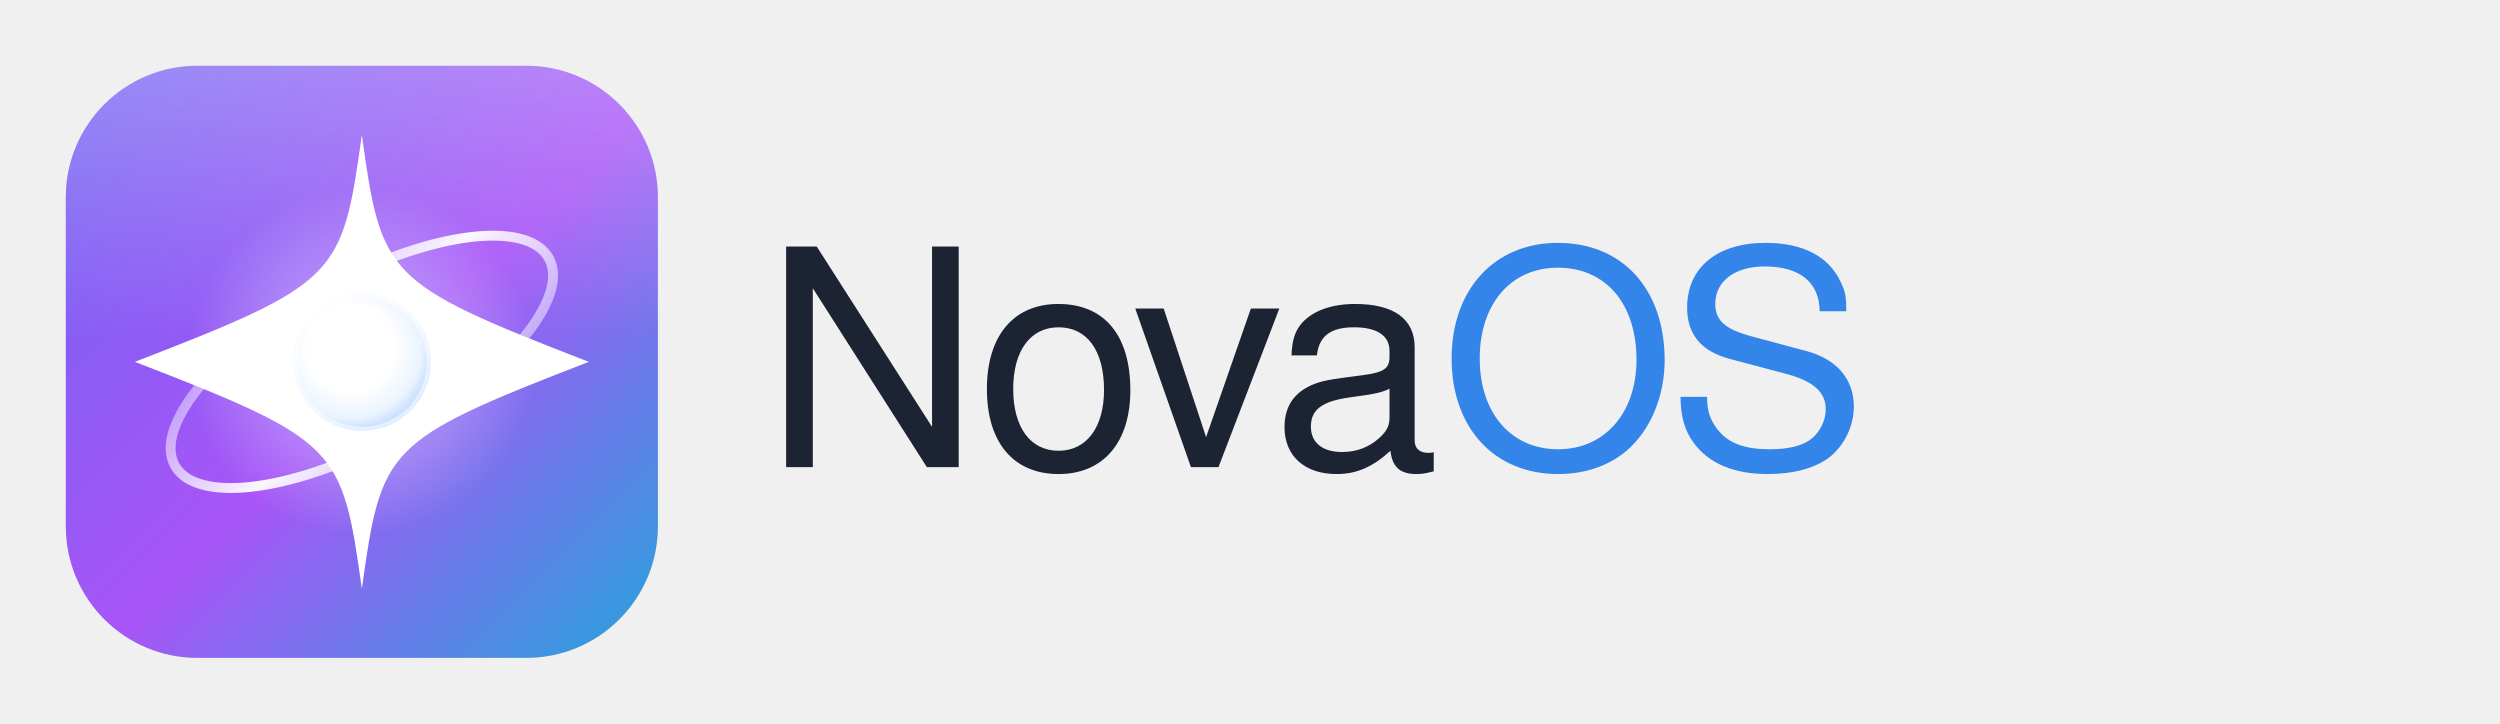
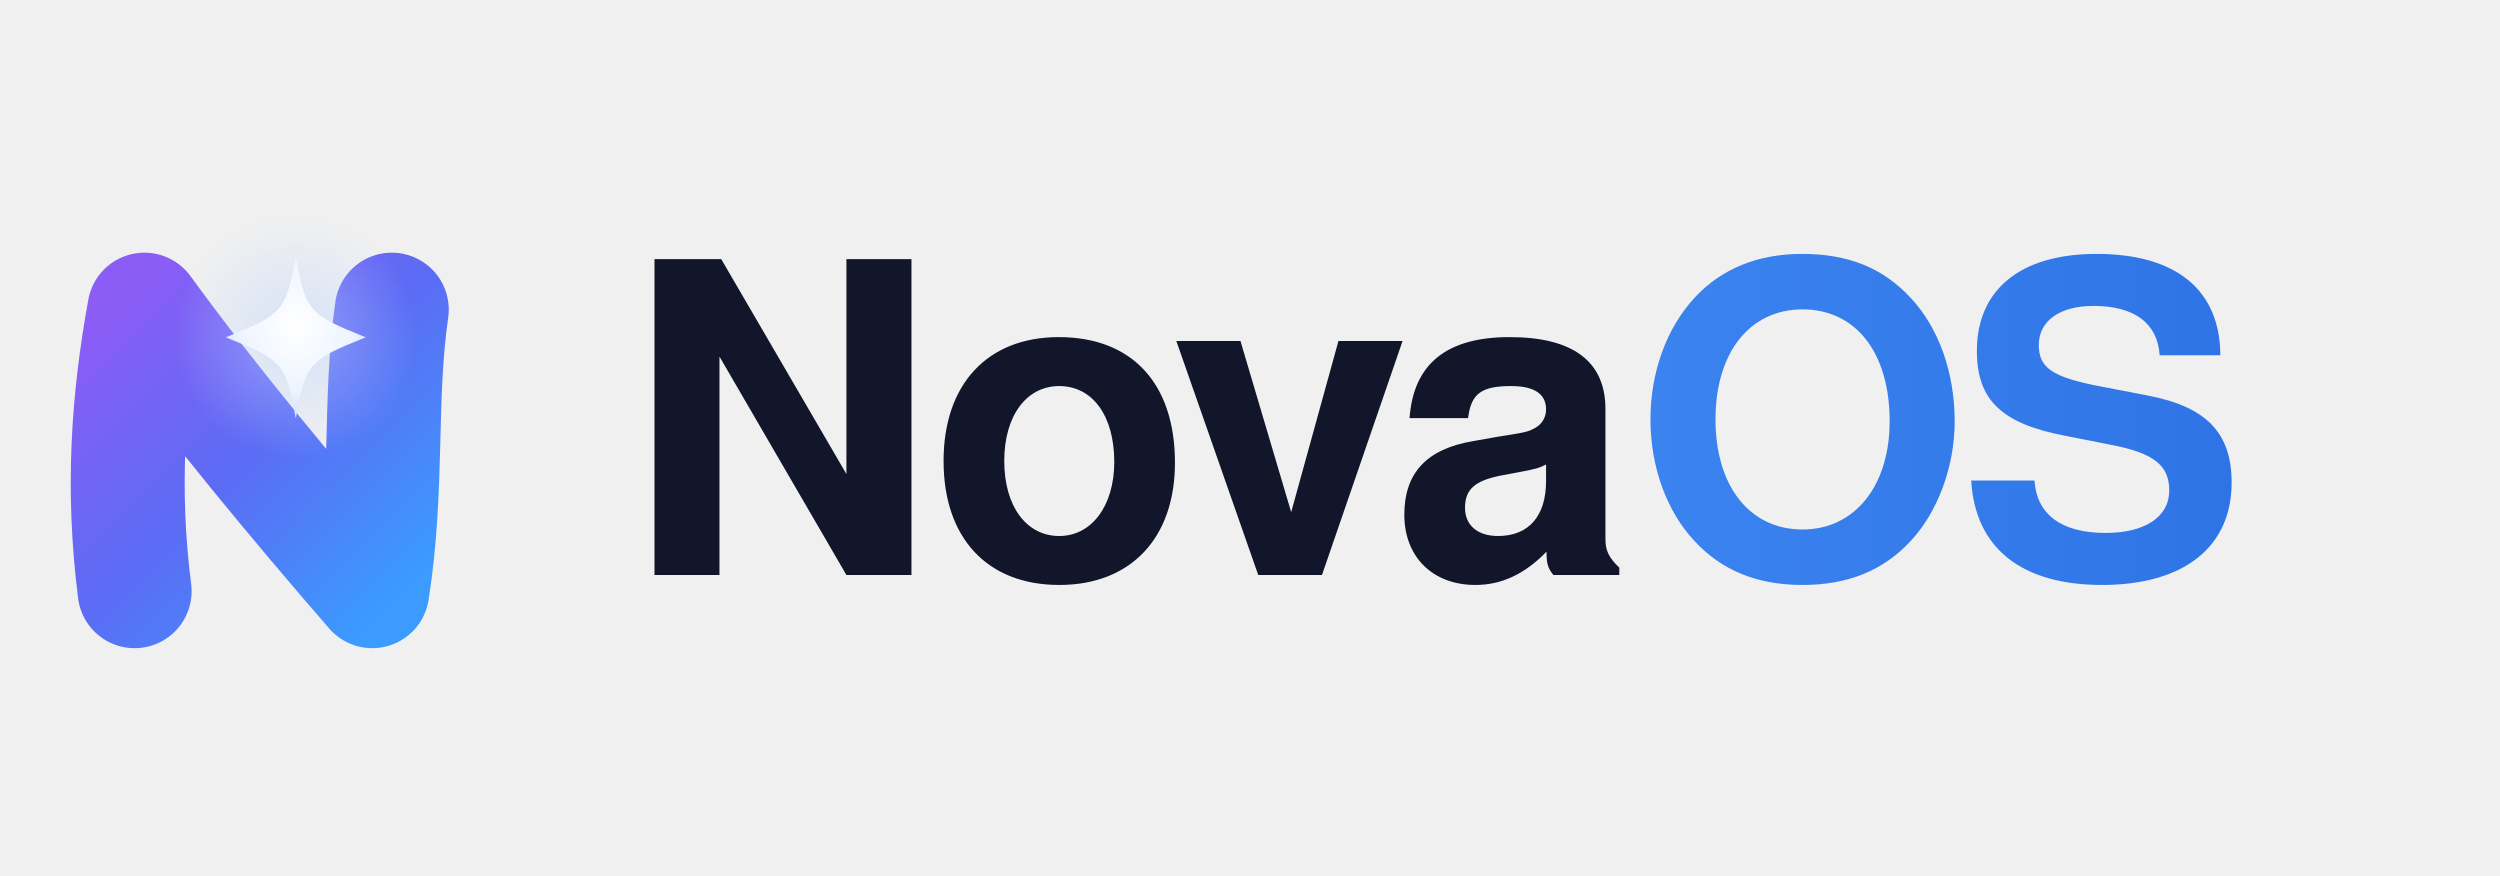
- <svg xmlns="http://www.w3.org/2000/svg" viewBox="0 0 760 220" role="img" aria-label="Nova OS">
+ <svg xmlns="http://www.w3.org/2000/svg" viewBox="0 0 600 210" role="img" aria-label="Nova OS">
  <defs>
-     <style>.nv-word{fill:#1c2333}@media (prefers-color-scheme:dark){.nv-word{fill:#e8ebf2}}</style>
-     <linearGradient id="novaFinalLk_tile" x1="0" y1="0" x2="220" y2="220" gradientUnits="userSpaceOnUse">
-       <stop offset="0" stop-color="#6366f1" />
-       <stop offset="0.52" stop-color="#a855f7" />
-       <stop offset="1" stop-color="#06b6d4" />
+     <style>.nv-word{fill:#11162a}@media (prefers-color-scheme:dark){.nv-word{fill:#f3f6fc}}</style>
+     <linearGradient id="novaLk_rib" x1="330" y1="350" x2="690" y2="712" gradientUnits="userSpaceOnUse">
+       <stop offset="0" stop-color="#8b5cf6" />
+       <stop offset="0.5" stop-color="#5b6cf4" />
+       <stop offset="1" stop-color="#3b9bff" />
    </linearGradient>
-     <linearGradient id="novaFinalLk_sheen" x1="0" y1="0" x2="0" y2="1">
-       <stop offset="0%" stop-color="#ffffff" stop-opacity="0.26" />
-       <stop offset="46%" stop-color="#ffffff" stop-opacity="0" />
+     <radialGradient id="novaLk_halo" cx="0.5" cy="0.5" r="0.5">
+       <stop offset="0" stop-color="#bcd4ff" stop-opacity="0.5" />
+       <stop offset="1" stop-color="#bcd4ff" stop-opacity="0" />
+     </radialGradient>
+     <radialGradient id="novaLk_spk" cx="0.5" cy="0.42" r="0.62">
+       <stop offset="0" stop-color="#ffffff" />
+       <stop offset="0.65" stop-color="#eef4ff" />
+       <stop offset="1" stop-color="#cdddff" />
+     </radialGradient>
+     <linearGradient id="novaLk_os" x1="0" y1="0" x2="1" y2="0">
+       <stop offset="0" stop-color="#4f9eff" />
+       <stop offset="1" stop-color="#2f74e6" />
    </linearGradient>
-     <radialGradient id="novaFinalLk_halo" cx="0.5" cy="0.5" r="0.5">
-       <stop offset="0%" stop-color="#ffffff" stop-opacity="0.92" />
-       <stop offset="45%" stop-color="#dbeafe" stop-opacity="0.34" />
-       <stop offset="100%" stop-color="#dbeafe" stop-opacity="0" />
-     </radialGradient>
-     <radialGradient id="novaFinalLk_core" cx="0.42" cy="0.4" r="0.62">
-       <stop offset="0%" stop-color="#ffffff" />
-       <stop offset="50%" stop-color="#ffffff" />
-       <stop offset="82%" stop-color="#eaf4ff" />
-       <stop offset="100%" stop-color="#bcd9ff" />
-     </radialGradient>
-     <linearGradient id="novaFinalLk_ring" x1="0" y1="0" x2="1" y2="1">
-       <stop offset="0%" stop-color="#ffffff" stop-opacity="0.25" />
-       <stop offset="50%" stop-color="#ffffff" stop-opacity="0.95" />
-       <stop offset="100%" stop-color="#ffffff" stop-opacity="0.3" />
-     </linearGradient>
-     <clipPath id="novaFinalLk_clip">
-       <rect x="20" y="20" width="180" height="180" rx="40" />
-     </clipPath>
  </defs>
-   <g clip-path="url(#novaFinalLk_clip)">
-     <rect x="20" y="20" width="180" height="180" fill="url(#novaFinalLk_tile)" />
-     <rect x="20" y="20" width="180" height="180" fill="url(#novaFinalLk_sheen)" />
-     <g transform="translate(110 110)">
-       <circle r="53" fill="url(#novaFinalLk_halo)" />
-       <g transform="rotate(-29)">
-         <ellipse cx="0" cy="0" rx="65" ry="25" fill="none" stroke="url(#novaFinalLk_ring)" stroke-width="3" />
-       </g>
-       <g fill="#eaf4ff" opacity="0.8" transform="rotate(45)">
-         <path d="M0,-26 C3,-8 4,-7 26,0 C4,7 3,8 0,26 C-3,8 -4,7 -26,0 C-4,-7 -3,-8 0,-26 Z" />
-       </g>
-       <g fill="#ffffff">
-         <path d="M0,-69 C6,-26 7,-24 69,0 C7,24 6,26 0,69 C-6,26 -7,24 -69,0 C-7,-24 -6,-26 0,-69 Z" />
-       </g>
-       <circle r="21" fill="url(#novaFinalLk_core)" />
-       <circle r="21" fill="none" stroke="#ffffff" stroke-opacity="0.55" stroke-width="2.5" />
-     </g>
+   <g transform="translate(-38 4) scale(0.1953125)">
+     <path d="M360,706 C344,580 352,470 372,360 C452,470 560,600 652,706 C672,580 660,470 676,360" fill="none" stroke="url(#novaLk_rib)" stroke-width="140" stroke-linecap="round" stroke-linejoin="round" />
+     <circle cx="558" cy="394" r="150" fill="url(#novaLk_halo)" />
+     <path transform="translate(558 394)" d="M0,-100 C12,-32 16,-28 86,0 C16,28 12,32 0,100 C-12,32 -16,28 -86,0 C-16,-28 -12,-32 0,-100 Z" fill="url(#novaLk_spk)" />
  </g>
-   <text x="232" y="142" font-family="Space Grotesk, Helvetica, Arial, sans-serif" font-size="92" font-weight="500" letter-spacing="-2" class="nv-word">Nova<tspan fill="#3385ea"> OS</tspan>
+   <text x="150" y="138" font-family="Space Grotesk, Helvetica, Arial, sans-serif" font-size="104" font-weight="600" letter-spacing="-3" class="nv-word">Nova<tspan fill="url(#novaLk_os)"> OS</tspan>
  </text>
</svg>
